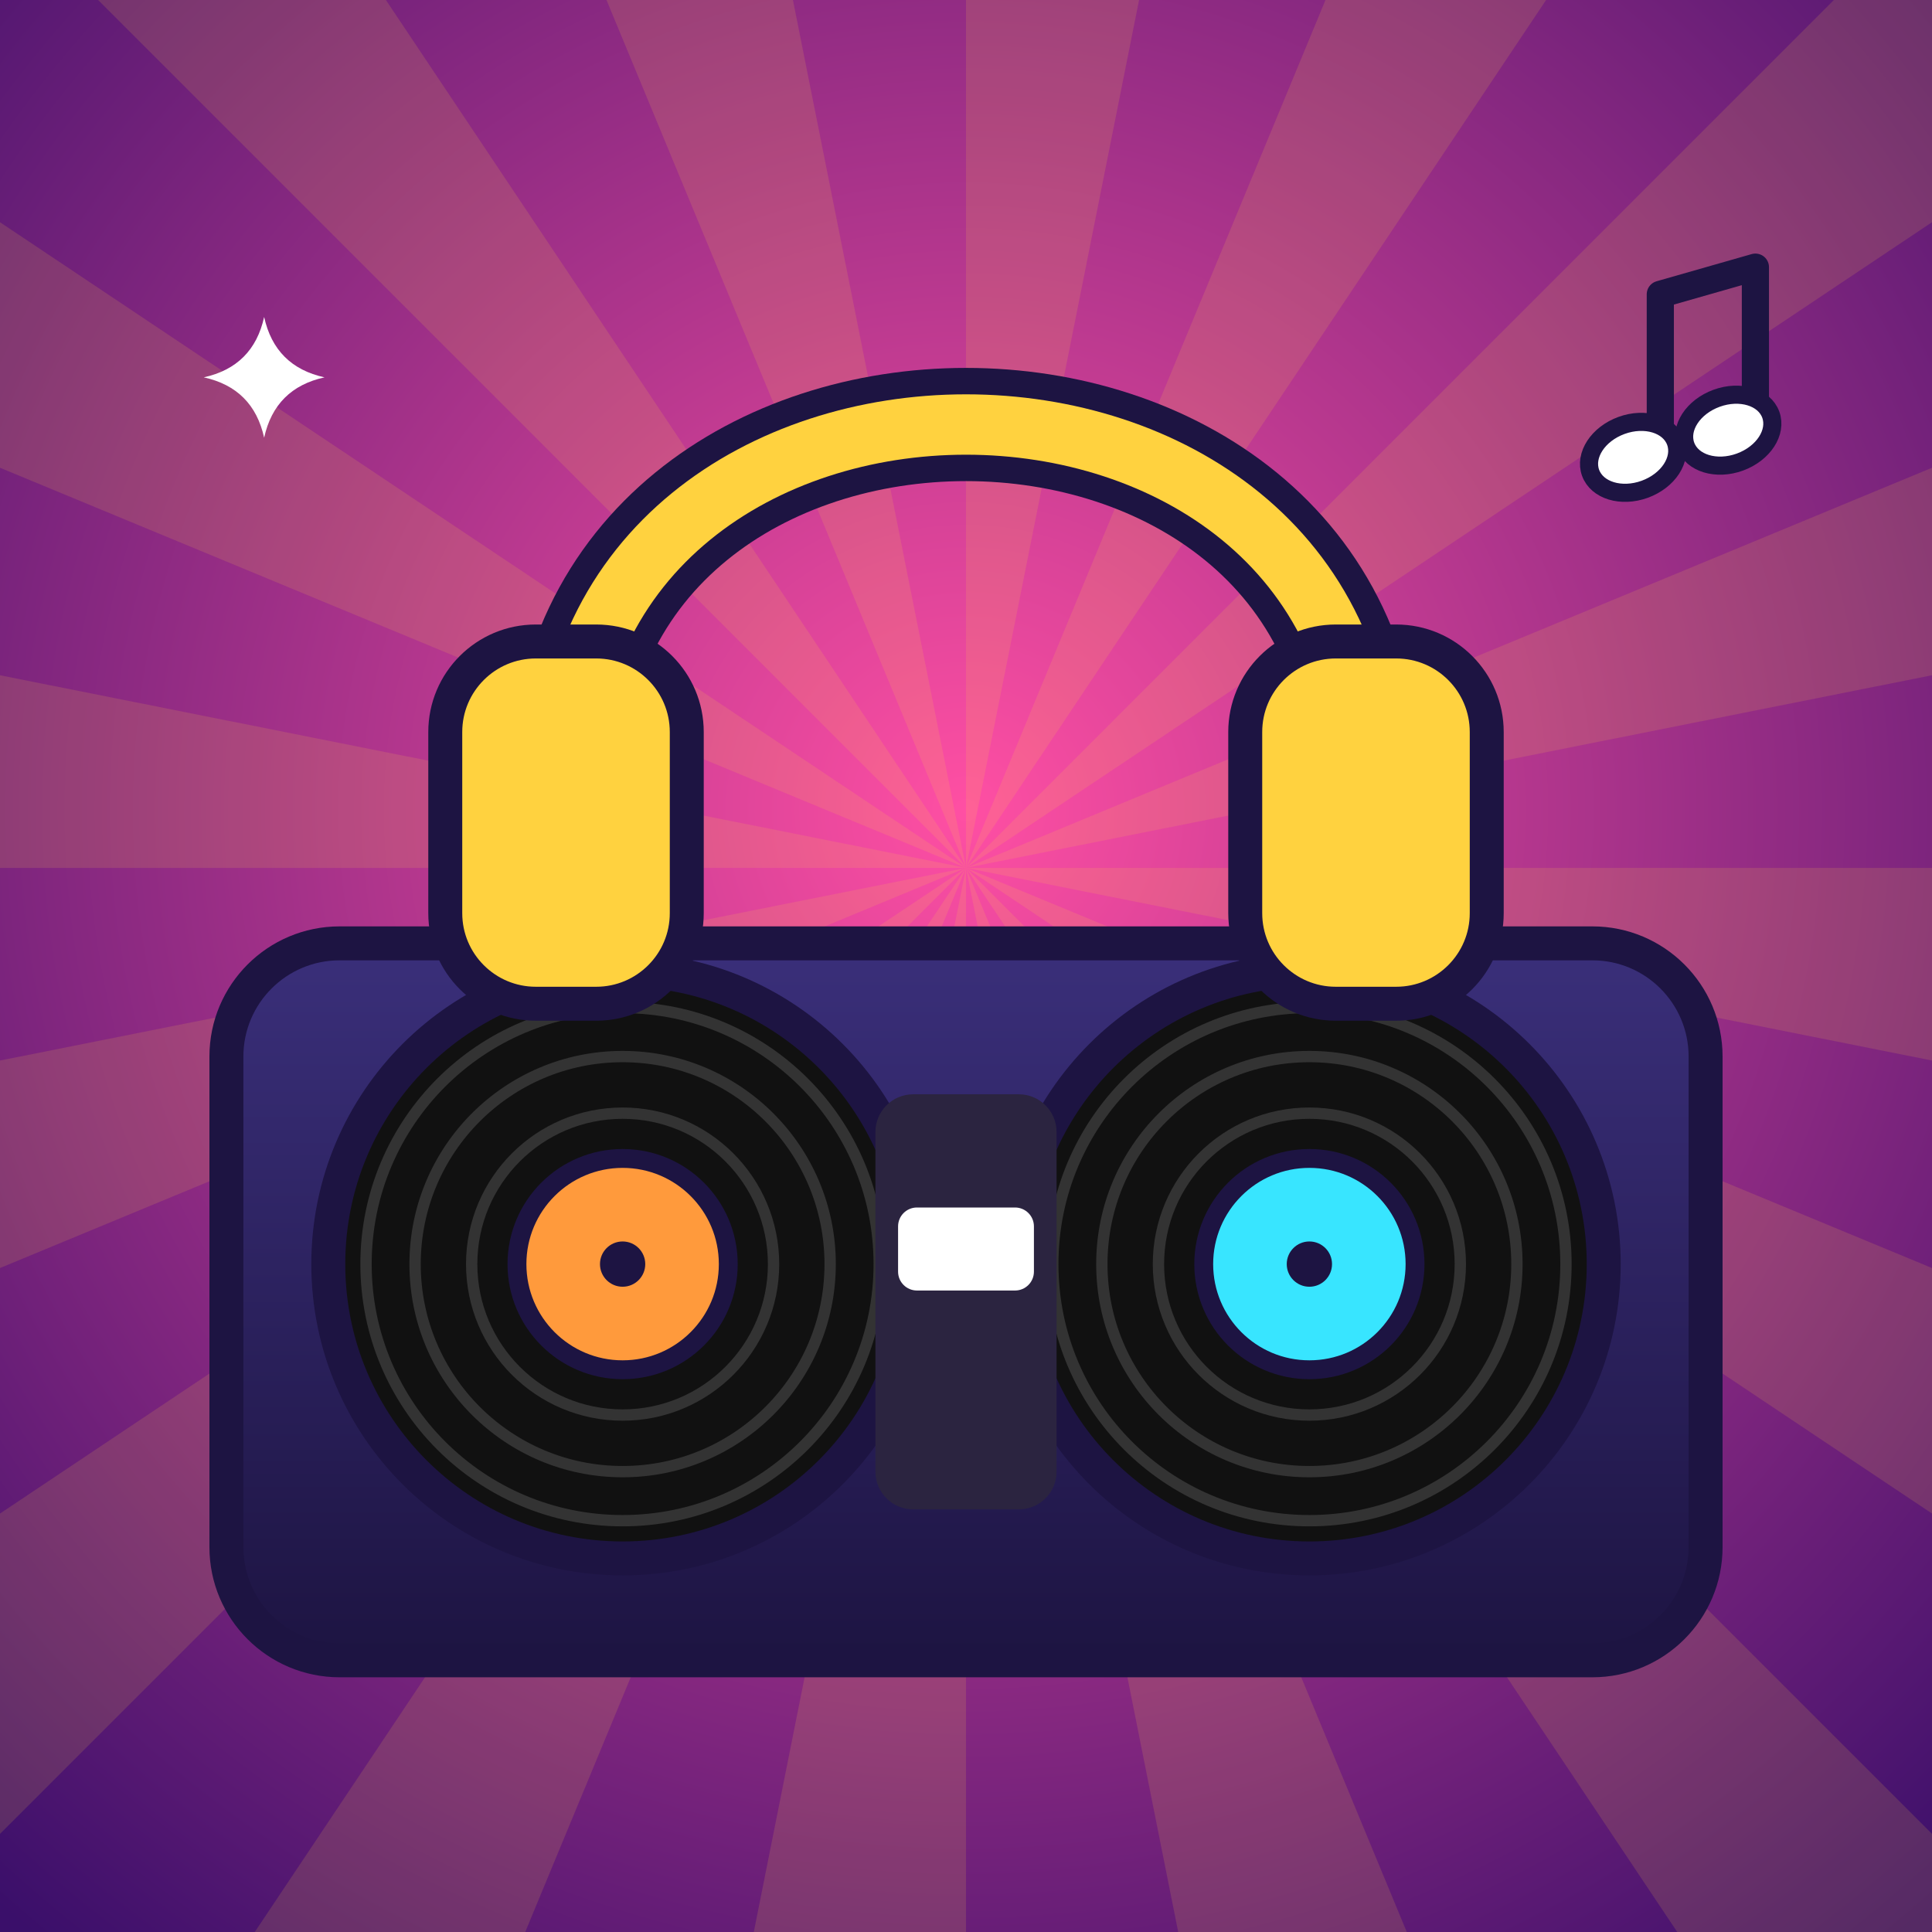
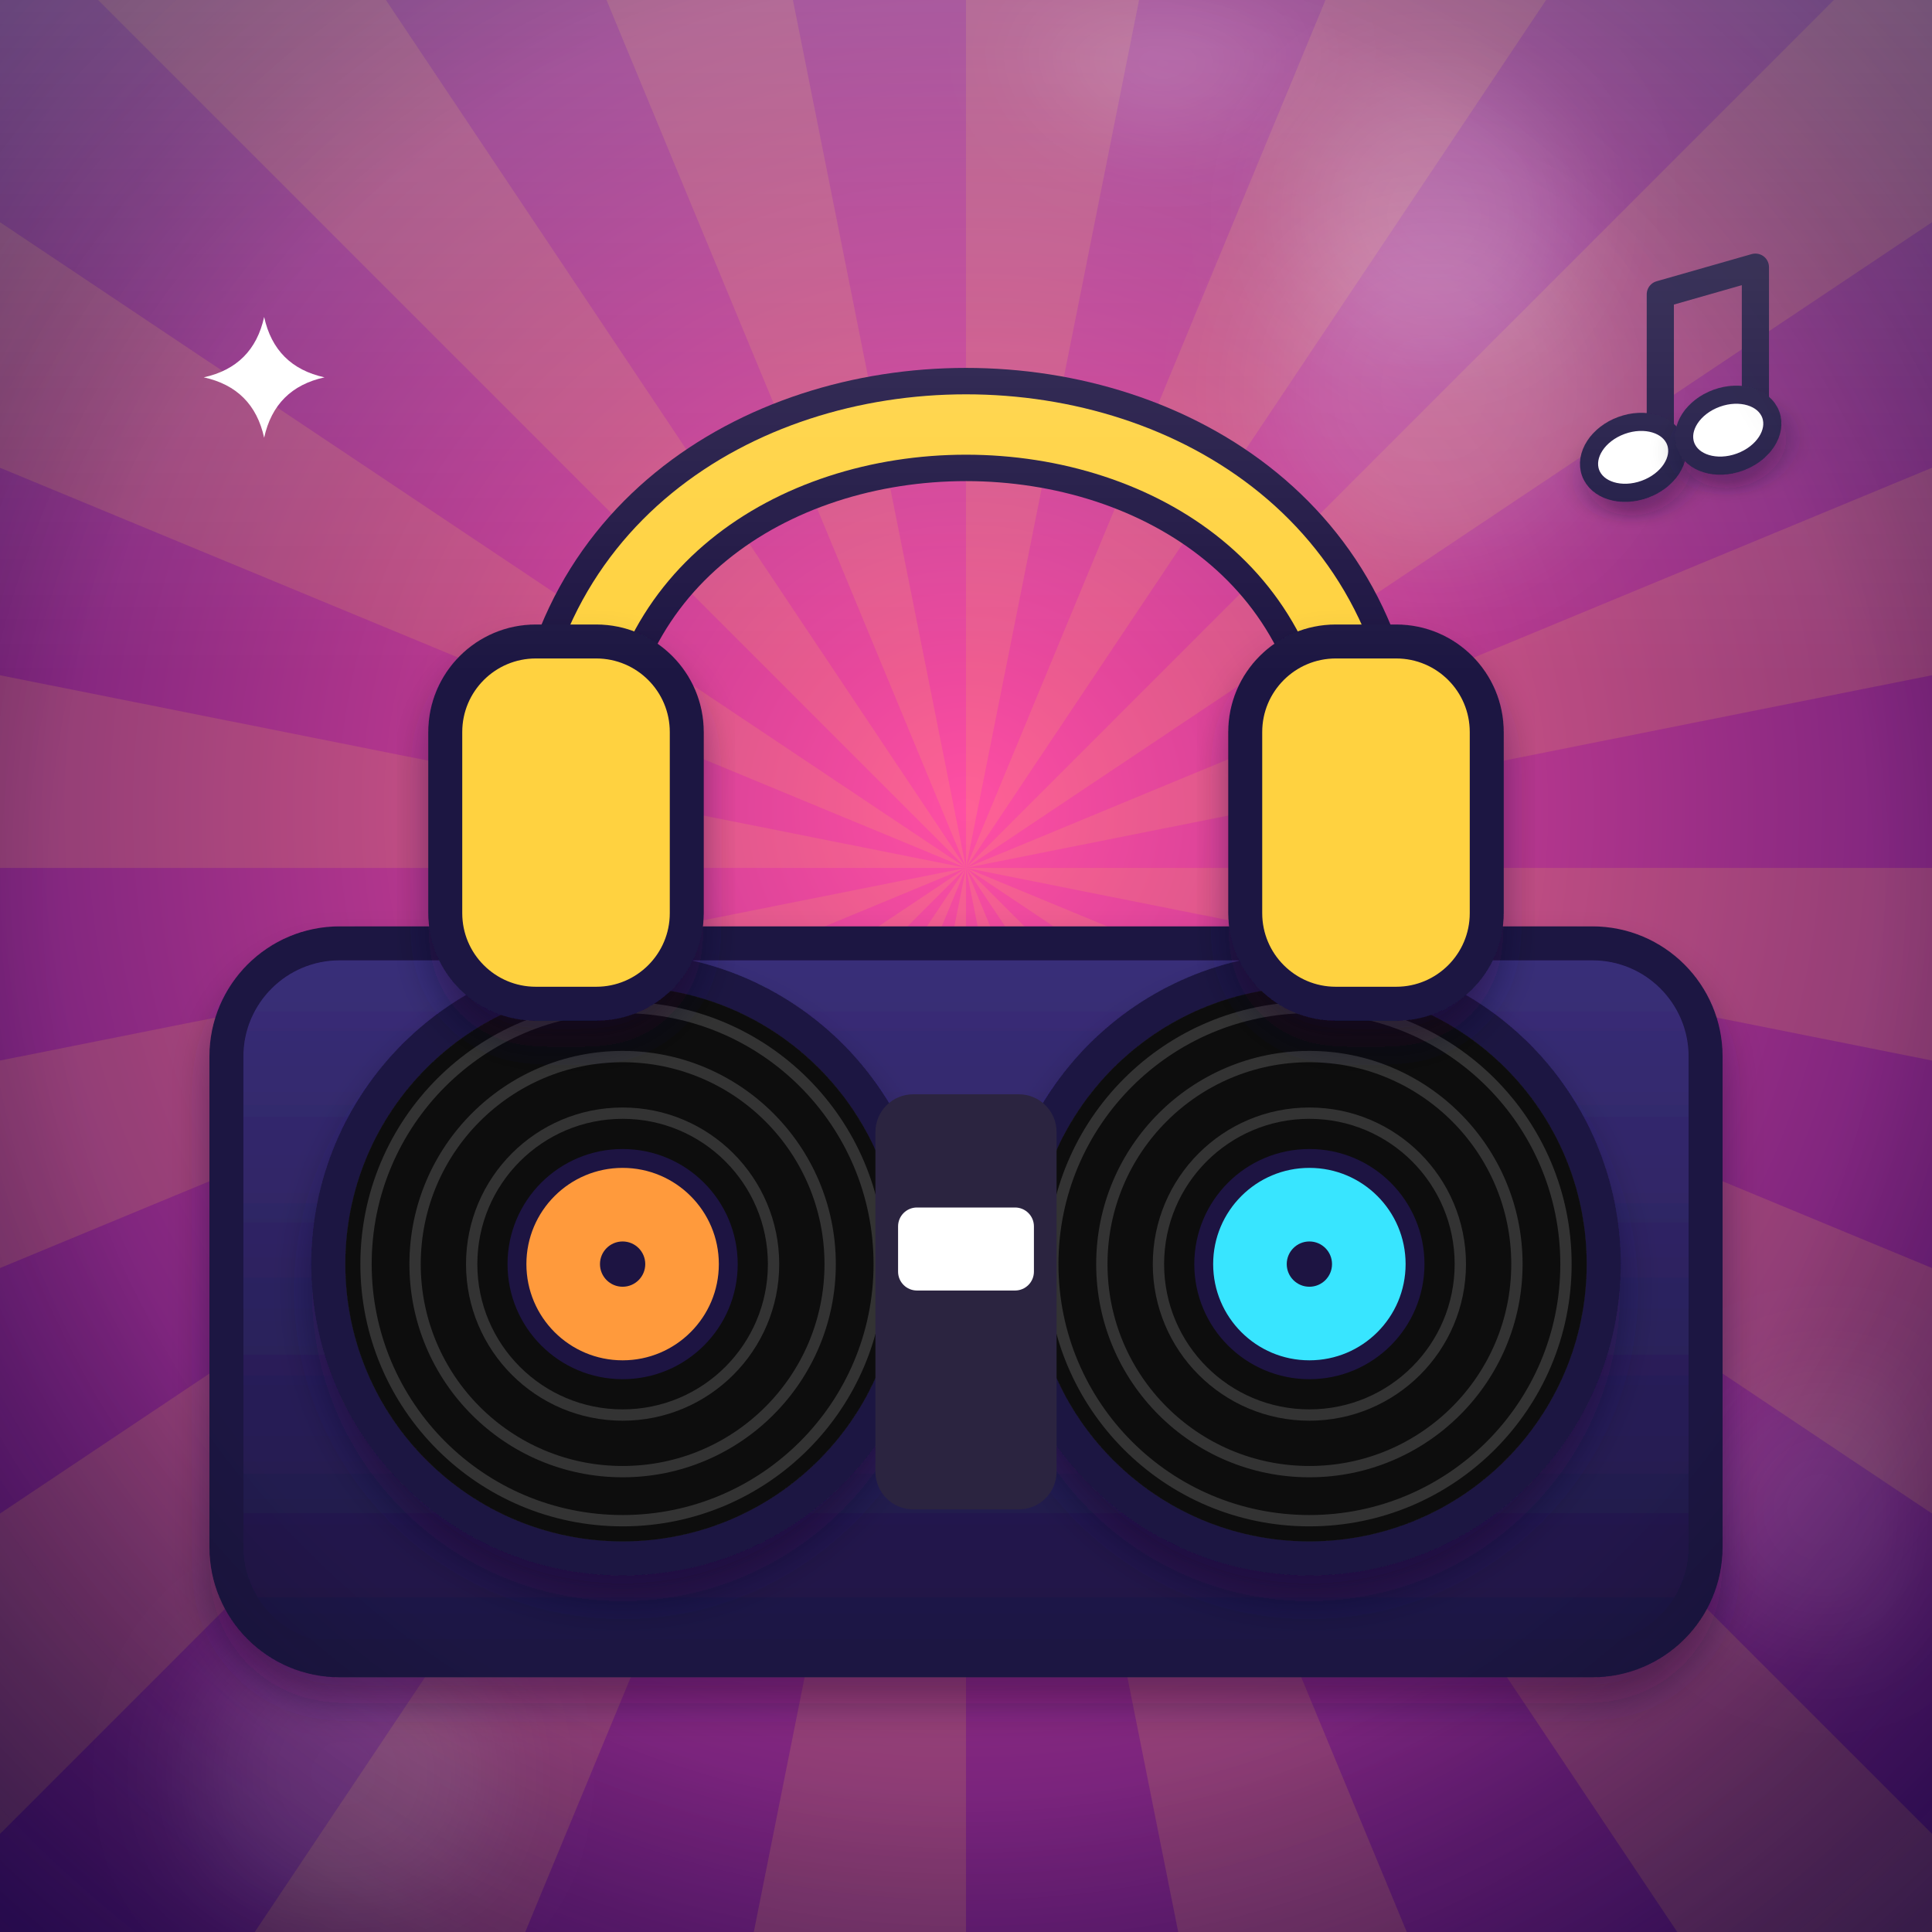
<svg xmlns="http://www.w3.org/2000/svg" viewBox="0 0 512 512" width="512" height="512">
  <defs>
+     <filter id="ds" x="-20%" y="-20%" width="140%" height="150%">
+       <feDropShadow dx="0" dy="7" stdDeviation="5" flood-color="#140c33" flood-opacity=".38" />
+     </filter>
+     <filter id="bk" x="-50%" y="-50%" width="200%" height="200%">
+       <feGaussianBlur stdDeviation="14" />
+     </filter>
+     <radialGradient id="vig" cx=".5" cy=".46" r=".75">
+       <stop offset=".62" stop-color="#000" stop-opacity="0" />
+       <stop offset="1" stop-color="#0a0620" stop-opacity=".42" />
+     </radialGradient>
+     <linearGradient id="gl" x1="0" y1="0" x2="0" y2="1">
+       <stop offset="0" stop-color="#fff" stop-opacity=".22" />
+       <stop offset=".35" stop-color="#fff" stop-opacity="0" />
+     </linearGradient>
    <radialGradient id="g1" cx="0.5" cy="0.42" r="0.75">
      <stop offset="0" stop-color="#ff4fa3" />
      <stop offset="1" stop-color="#3a0f6a" />
    </radialGradient>
    <linearGradient id="g2" x1="0" y1="0" x2="0" y2="1">
      <stop offset="0" stop-color="#3a2f7a" />
      <stop offset="1" stop-color="#1d1442" />
    </linearGradient>
  </defs>
  <rect width="512" height="512" fill="url(#g1)" />
  <path d="M256 230L956 230L943 367ZM256 230L903 498L838 619ZM256 230L751 725L645 812ZM256 230L524 877L393 917ZM256 230L256 930L119 917ZM256 230L-12 877L-133 812ZM256 230L-239 725L-326 619ZM256 230L-391 498L-431 367ZM256 230L-444 230L-431 93ZM256 230L-391 -38L-326 -159ZM256 230L-239 -265L-133 -352ZM256 230L-12 -417L119 -457ZM256 230L256 -470L393 -457ZM256 230L524 -417L645 -352ZM256 230L751 -265L838 -159ZM256 230L903 -38L943 93Z" fill="#ffd23f" opacity="0.14" />
-   <rect x="60" y="250" width="392" height="190" rx="30" fill="url(#g2)" stroke="#1d1442" stroke-width="9" stroke-linejoin="round" stroke-linecap="round" />
-   <circle cx="165" cy="335" r="78" fill="#111" stroke="#1d1442" stroke-width="9" stroke-linejoin="round" stroke-linecap="round" />
+   <circle cx="91" cy="470" r="40" fill="#fff" opacity="0.13" filter="url(#bk)" />
+   <circle cx="313" cy="307" r="35" fill="#fff" opacity="0.10" filter="url(#bk)" />
+   <circle cx="380" cy="57" r="37" fill="#fff" opacity="0.17" filter="url(#bk)" />
+   <circle cx="484" cy="400" r="35" fill="#fff" opacity="0.10" filter="url(#bk)" />
+   <circle cx="380" cy="103" r="45" fill="#fff" opacity="0.14" filter="url(#bk)" />
+   <circle cx="308" cy="1" r="32" fill="#fff" opacity="0.17" filter="url(#bk)" />
+   <rect x="60" y="250" width="392" height="190" rx="30" fill="url(#g2)" stroke="#1d1442" stroke-width="9" stroke-linejoin="round" stroke-linecap="round" filter="url(#ds)" />
+   <circle cx="165" cy="335" r="78" fill="#111" stroke="#1d1442" stroke-width="9" stroke-linejoin="round" stroke-linecap="round" filter="url(#ds)" />
  <circle cx="165" cy="335" r="40" fill="none" stroke="#333" stroke-width="3" />
  <circle cx="165" cy="335" r="55" fill="none" stroke="#333" stroke-width="3" />
  <circle cx="165" cy="335" r="68" fill="none" stroke="#333" stroke-width="3" />
  <circle cx="165" cy="335" r="28" fill="#ff9a3c" stroke="#1d1442" stroke-width="5" />
  <circle cx="165" cy="335" r="6" fill="#1d1442" />
-   <circle cx="347" cy="335" r="78" fill="#111" stroke="#1d1442" stroke-width="9" stroke-linejoin="round" stroke-linecap="round" />
+   <circle cx="347" cy="335" r="78" fill="#111" stroke="#1d1442" stroke-width="9" stroke-linejoin="round" stroke-linecap="round" filter="url(#ds)" />
  <circle cx="347" cy="335" r="40" fill="none" stroke="#333" stroke-width="3" />
  <circle cx="347" cy="335" r="55" fill="none" stroke="#333" stroke-width="3" />
  <circle cx="347" cy="335" r="68" fill="none" stroke="#333" stroke-width="3" />
  <circle cx="347" cy="335" r="28" fill="#38e5ff" stroke="#1d1442" stroke-width="5" />
  <circle cx="347" cy="335" r="6" fill="#1d1442" />
  <rect x="232" y="290" width="48" height="110" rx="10" fill="#2b2440" />
  <rect x="238" y="320" width="36" height="22" rx="5" fill="#fff" />
  <path d="M150 210 C150 80 362 80 362 210" fill="none" stroke="#1d1442" stroke-width="30" stroke-linecap="round" />
  <path d="M150 210 C150 80 362 80 362 210" fill="none" stroke="#ffd23f" stroke-width="16" stroke-linecap="round" />
-   <rect x="118" y="170" width="64" height="96" rx="24" fill="#ffd23f" stroke="#1d1442" stroke-width="9" stroke-linejoin="round" stroke-linecap="round" />
-   <rect x="330" y="170" width="64" height="96" rx="24" fill="#ffd23f" stroke="#1d1442" stroke-width="9" stroke-linejoin="round" stroke-linecap="round" />
+   <rect x="118" y="170" width="64" height="96" rx="24" fill="#ffd23f" stroke="#1d1442" stroke-width="9" stroke-linejoin="round" stroke-linecap="round" filter="url(#ds)" />
+   <rect x="330" y="170" width="64" height="96" rx="24" fill="#ffd23f" stroke="#1d1442" stroke-width="9" stroke-linejoin="round" stroke-linecap="round" filter="url(#ds)" />
  <g transform="translate(440 120) scale(0.6)">
    <path d="M0 0V-70L42 -82V-14" fill="none" stroke="#1d1442" stroke-width="12" stroke-linecap="round" stroke-linejoin="round" />
-     <ellipse cx="-12" cy="2" rx="20" ry="15" fill="#fff" stroke="#1d1442" stroke-width="8" stroke-linejoin="round" stroke-linecap="round" transform="rotate(-20 -12 2)" />
-     <ellipse cx="30" cy="-10" rx="20" ry="15" fill="#fff" stroke="#1d1442" stroke-width="8" stroke-linejoin="round" stroke-linecap="round" transform="rotate(-20 30 -10)" />
+     <ellipse cx="-12" cy="2" rx="20" ry="15" fill="#fff" stroke="#1d1442" stroke-width="8" stroke-linejoin="round" stroke-linecap="round" filter="url(#ds)" transform="rotate(-20 -12 2)" />
+     <ellipse cx="30" cy="-10" rx="20" ry="15" fill="#fff" stroke="#1d1442" stroke-width="8" stroke-linejoin="round" stroke-linecap="round" filter="url(#ds)" transform="rotate(-20 30 -10)" />
  </g>
  <path d="M70 84Q72.88 97.12 86 100Q72.88 102.88 70 116Q67.12 102.88 54 100Q67.12 97.12 70 84Z" fill="#fff" opacity="1" />
+   <rect width="512" height="512" fill="url(#vig)" />
+   <rect width="512" height="512" fill="url(#gl)" />
</svg>
